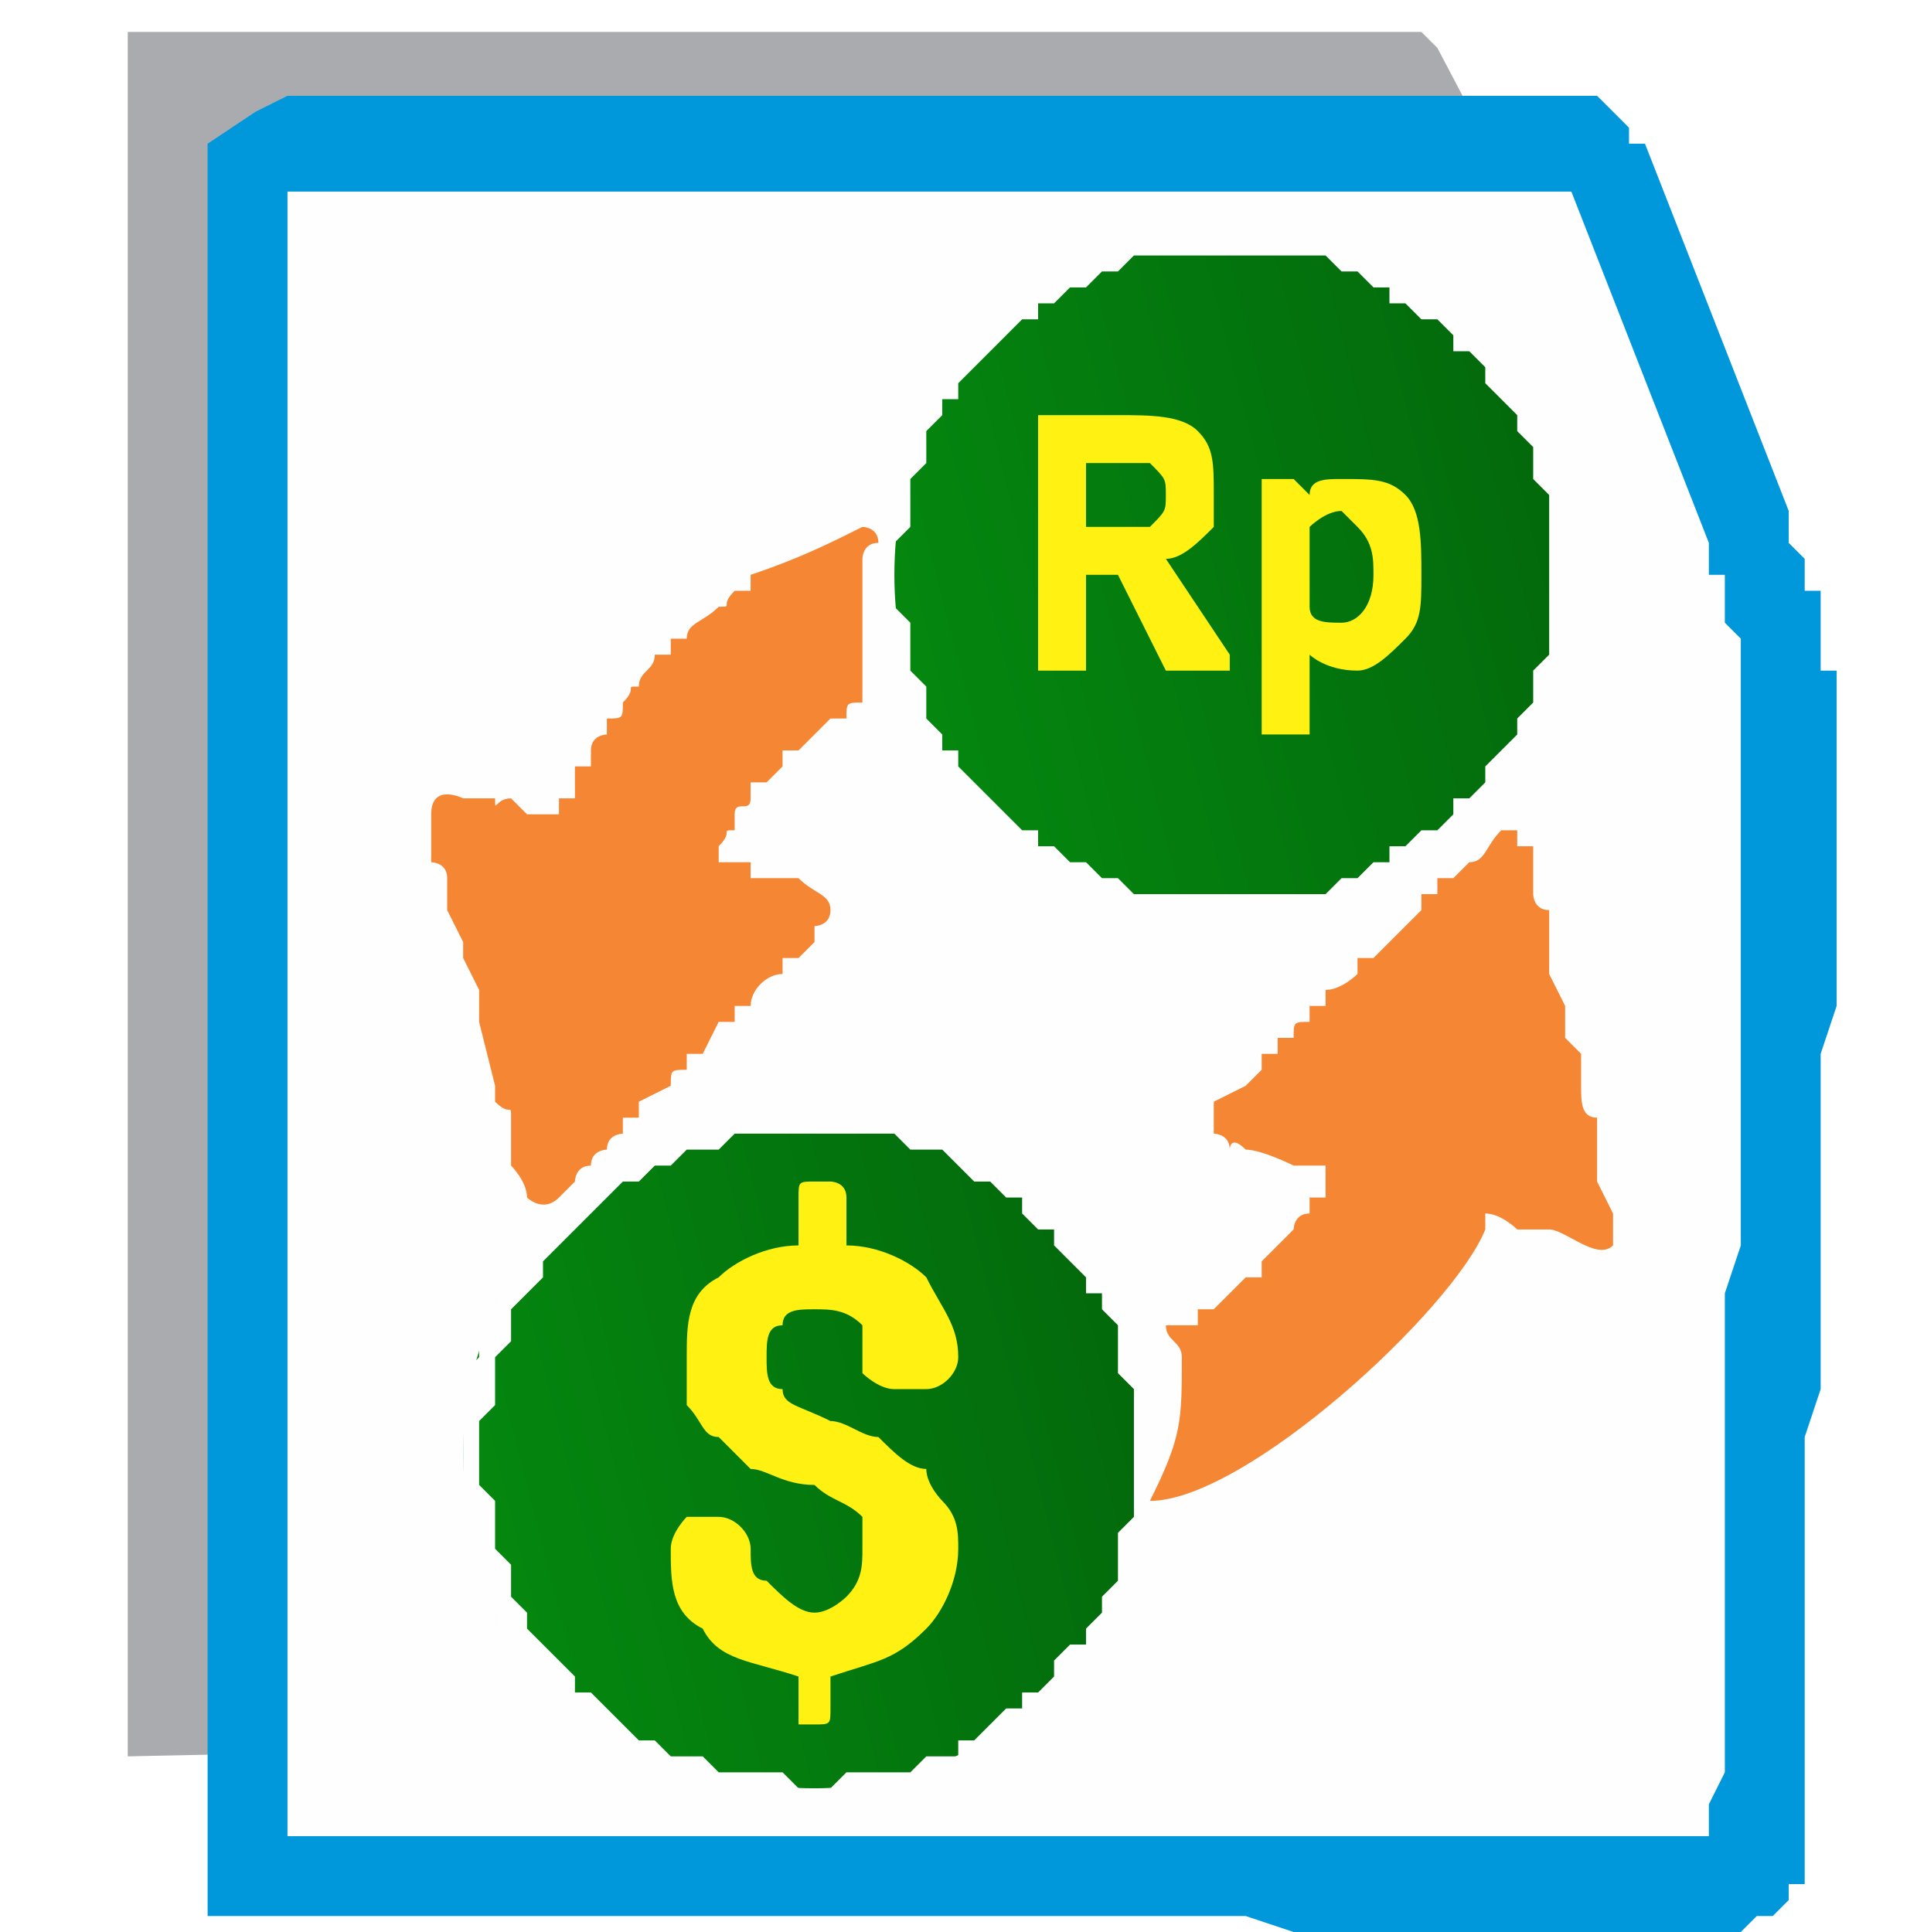
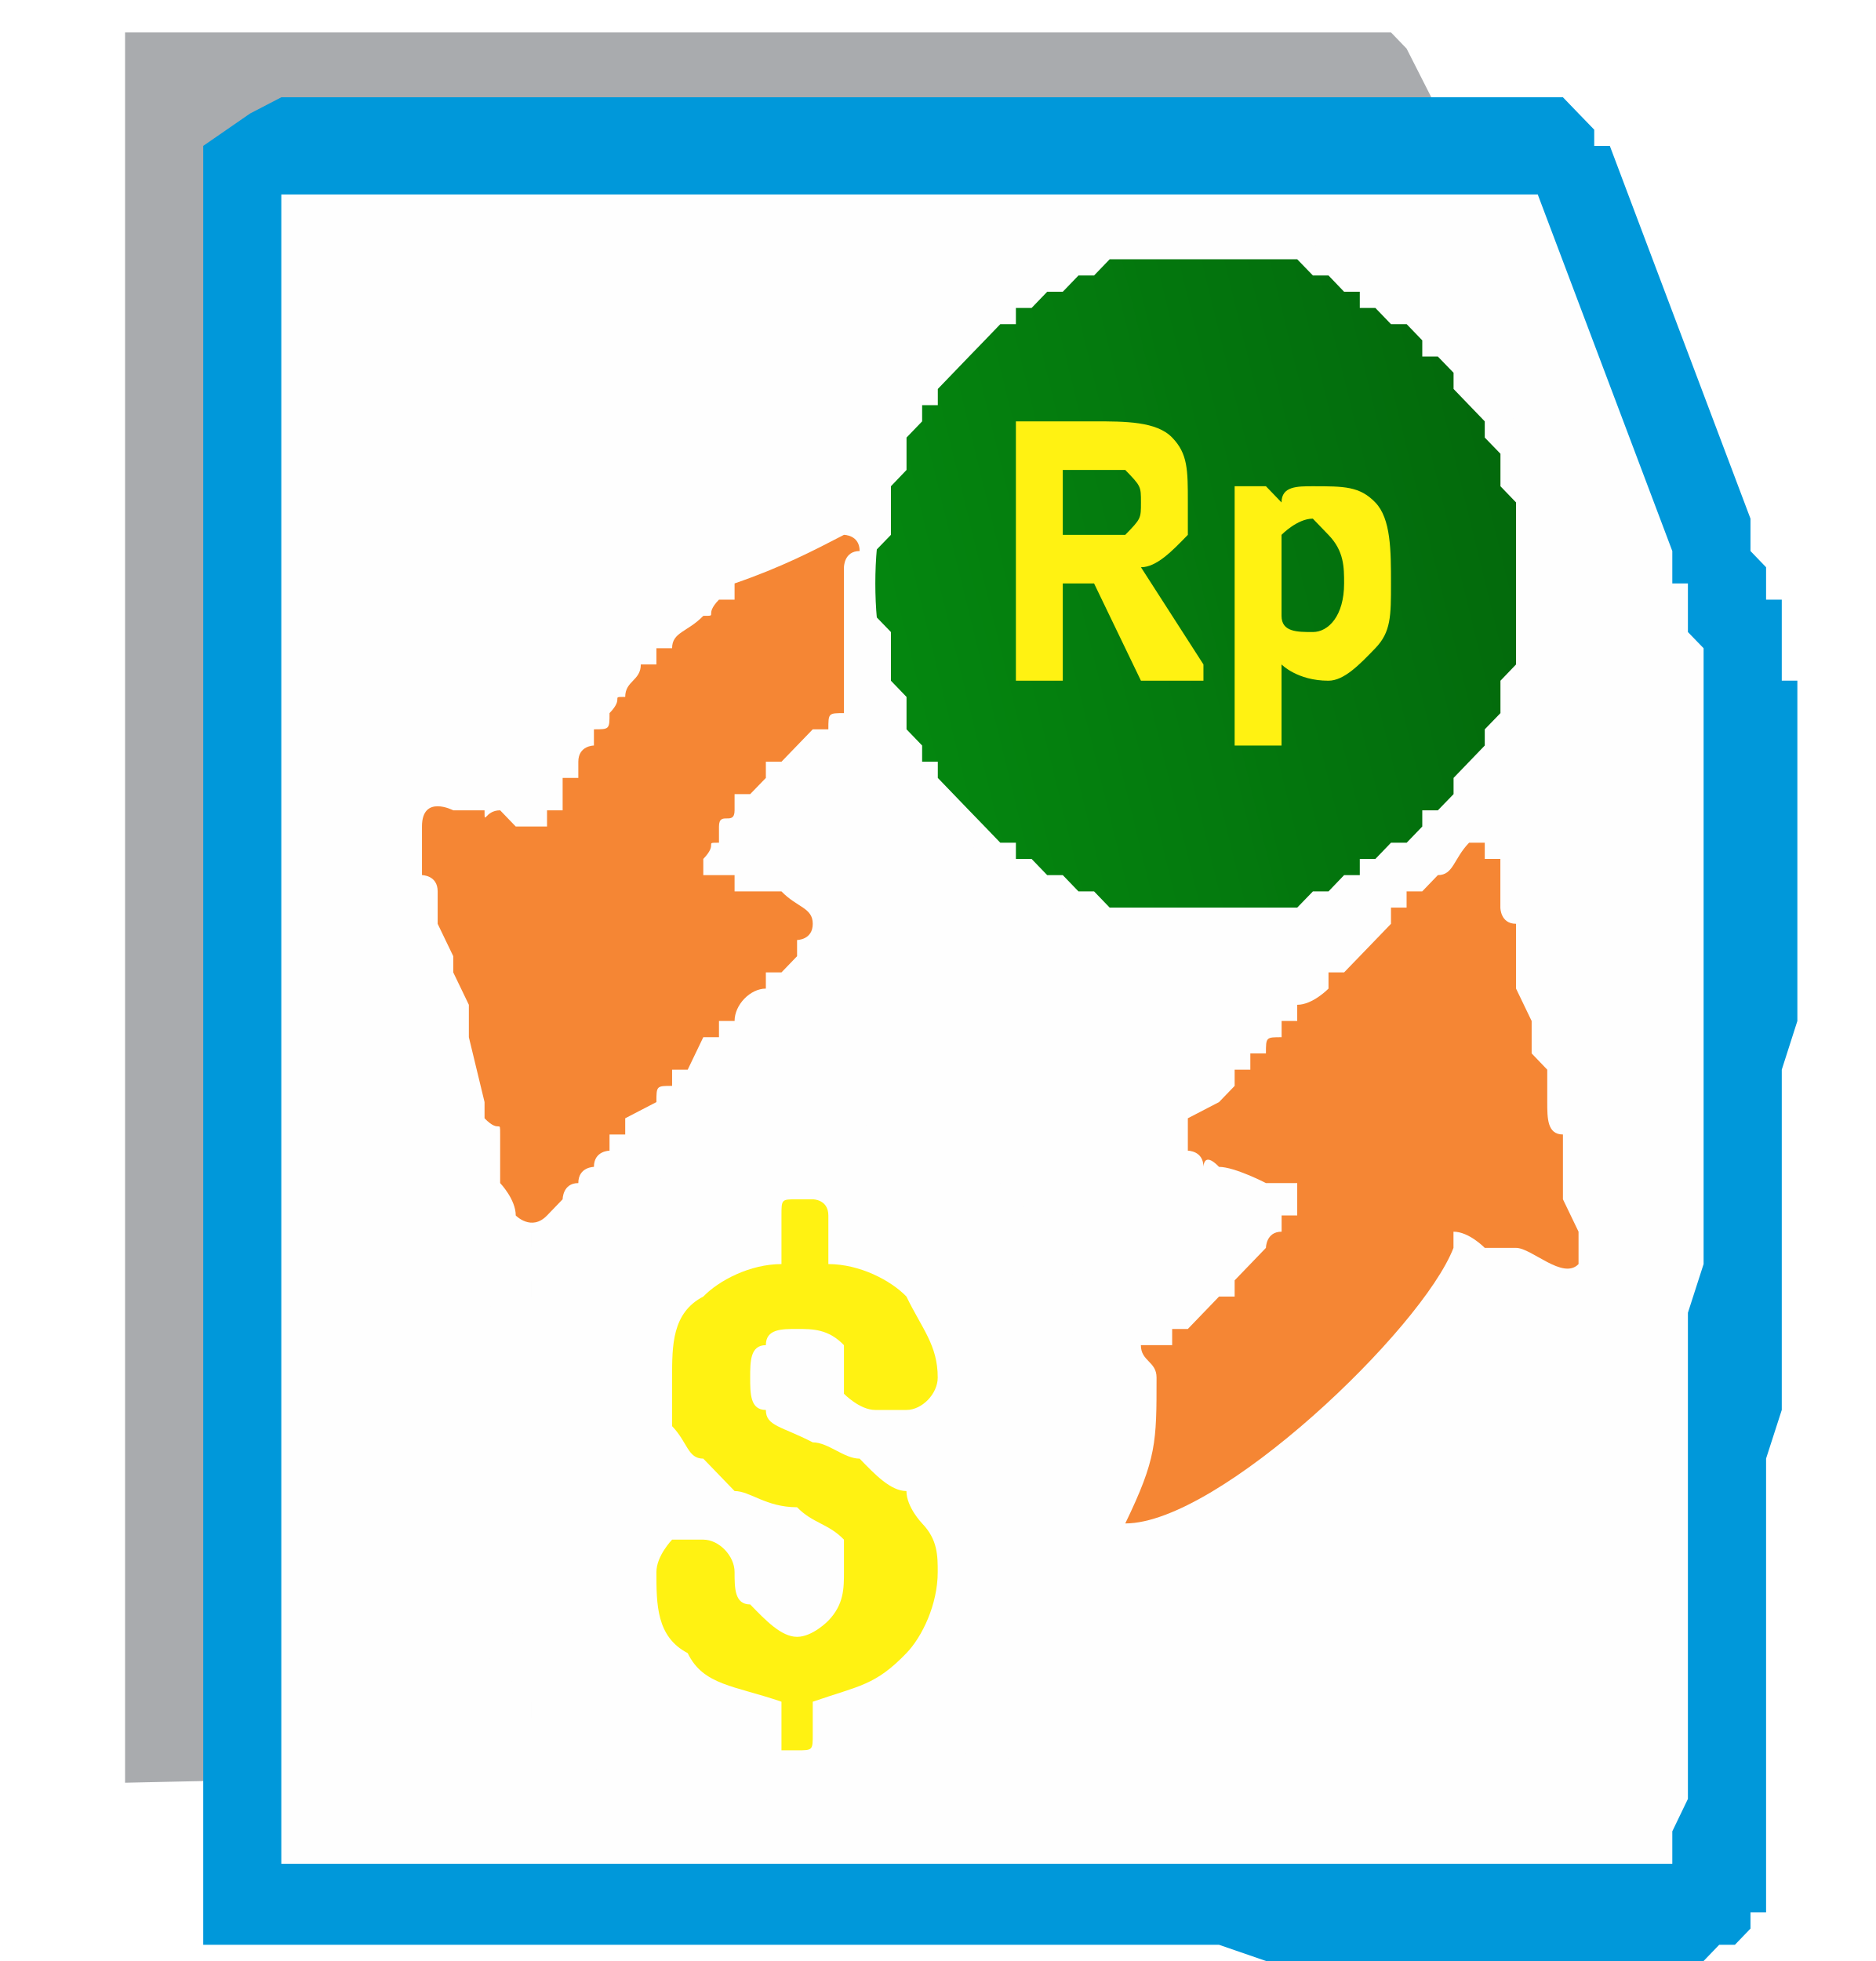
- <svg xmlns="http://www.w3.org/2000/svg" xmlns:xlink="http://www.w3.org/1999/xlink" width="120" height="121" shape-rendering="geometricPrecision" text-rendering="geometricPrecision" image-rendering="optimizeQuality" fill-rule="evenodd" clip-rule="evenodd">
+ <svg xmlns="http://www.w3.org/2000/svg" width="22" height="23" viewBox="0 0 22 23" fill="none">
+   <path fill-rule="evenodd" clip-rule="evenodd" d="M1.467 0.38V20.909C1.467 20.909 18.334 20.529 18.334 20.909C18.334 21.289 18.334 4.182 18.334 4.182L16.5 0.57L16.317 0.38H1.467Z" fill="#A9ABAE" />
+   <path fill-rule="evenodd" clip-rule="evenodd" d="M2.934 1.711V22.43C2.934 22.43 13.934 22.43 18.884 22.43C19.8 22.43 20.167 22.62 20.167 21.86C20.167 17.678 20.534 12.926 20.534 8.934C20.534 7.793 20.35 7.033 19.984 6.273L18.334 1.901L18.15 1.711H2.934Z" fill="#FEFEFE" />
+   <path d="M2.384 22.43V1.711H3.3V22.43L2.934 22.81L2.384 22.43ZM2.934 22.81H2.384V22.43L2.934 22.81ZM18.884 21.86V23H18.334H17.784H17.234H16.684H16.134H15.584H14.851L14.3 22.81H13.567H13.017H12.284H11.55H11.001H10.267H9.717H8.984H8.434H7.7H7.15H6.6H6.05H5.5H5.134H4.584H4.217H3.85H3.667H3.3H3.117H2.934V21.86H3.117H3.3H3.667H3.85H4.217H4.584H5.134H5.5H6.05H6.6H7.15H7.7H8.434H8.984H9.717H10.267H11.001H11.55H12.284H13.017H13.567H14.3H14.851H15.584H16.134H16.684H17.234H17.784H18.334H18.884ZM19.617 21.86H20.717V22.05V22.24V22.43H20.534V22.62L20.351 22.81H20.167L19.984 23H19.8H19.617H19.434H19.25H19.067H18.884V21.86H19.067H19.25H19.434H19.617H19.8V22.05H19.617V21.86ZM19.984 8.934H21.084V9.314V9.694V10.074V10.455V10.835V11.215V11.595V11.975L20.901 12.546V12.926V13.306V13.686V14.066V14.446V15.017V15.397V15.777V16.157V16.537L20.717 17.107V17.488V17.868V18.248V18.628V19.008V19.388V19.959V20.339V20.719V21.099V21.479V21.86H19.617V21.479L19.8 21.099V20.719V20.339V19.769V19.388V19.008V18.628V18.248V17.868V17.297V16.917V16.537V16.157V15.777V15.397L19.984 14.826V14.446V14.066V13.686V13.306V12.736V12.355V11.975V11.595V11.215V10.835V10.455V10.074V9.694V9.314V8.934ZM19.617 6.463L20.534 6.083V6.273V6.463L20.717 6.653V6.843V7.033H20.901V7.223V7.413V7.603V7.793V7.983H21.084V8.174V8.364V8.554V8.744V8.934H19.984V8.744V8.554V8.364V8.174V7.983V7.793V7.603L19.8 7.413V7.223V7.033V6.843H19.617V6.653V6.463ZM18.884 1.711L20.534 6.083L19.617 6.463L17.967 2.091L18.701 1.521L18.884 1.711ZM18.701 1.521V1.711H18.884L18.701 1.521ZM18.517 1.331L18.701 1.521L17.967 2.281L17.784 2.091L18.151 1.141L18.517 1.331ZM18.151 1.141H18.334L18.517 1.331L18.151 1.141ZM3.3 1.711H2.384L2.934 1.331L3.3 1.141H3.484H3.85H4.217H4.767H5.317H5.867H6.417H6.967H7.7H8.434H9.167H9.717H10.45H11.184H11.917H12.65H13.384H13.934H14.667H15.217H15.767H16.317H16.684H17.234H17.601H17.784H17.967H18.151V2.281H17.967H17.784H17.417H17.234H16.684H16.317H15.767H15.217H14.667H13.934H13.384H12.65H11.917H11.184H10.45H9.717H9.167H8.434H7.7H6.967H6.417H5.867H5.317H4.767H4.217H3.85H3.484H3.3H3.117H2.934L3.3 1.711Z" fill="#0098DA" />
+   <path d="M13.383 17.297H13.016V17.108V16.917V16.727V16.537L12.833 16.347V16.157V15.967V15.777L12.65 15.587V15.397H12.466V15.207L12.283 15.017L12.1 14.826V14.636H11.916L11.733 14.446V14.256H11.55L11.366 14.066H11.183L11 13.876L10.816 13.686H10.633H10.45L10.266 13.496H10.083H9.9H9.716H9.533H9.35V13.116H9.533H9.716H9.9H10.083L10.266 13.306H10.45H10.633L10.816 13.496H11L11.183 13.686H11.366L11.55 13.876H11.733L11.916 14.066L12.1 14.256L12.283 14.446L12.466 14.636V14.826L12.65 15.017L12.833 15.207V15.397L13.016 15.587V15.777V15.967L13.2 16.157V16.347V16.537L13.383 16.727V16.917V17.108V17.297ZM9.35 21.479V21.289H9.533L9.716 21.099H9.9H10.083H10.266H10.45L10.633 20.909H10.816H11V20.719H11.183L11.366 20.529L11.55 20.339H11.733V20.149H11.916L12.1 19.959V19.769L12.283 19.578H12.466V19.389L12.65 19.198V19.008L12.833 18.818V18.628V18.438V18.248L13.016 18.058V17.868V17.678V17.488V17.297H13.383V17.488V17.678V17.868L13.2 18.248V18.438V18.628L13.016 18.818V19.008V19.198L12.833 19.389V19.578H12.65L12.466 19.769V19.959L12.283 20.149L12.1 20.339L11.916 20.529L11.733 20.719H11.55L11.366 20.909L11.183 21.099H11H10.816L10.633 21.289H10.45H10.266L10.083 21.479H9.9H9.716H9.533H9.35ZM5.316 17.297H5.5V17.488V17.678L5.683 17.868V18.058V18.248V18.438L5.866 18.628V18.818V19.008L6.05 19.198V19.389L6.233 19.578L6.416 19.769L6.6 19.959V20.149H6.783L6.966 20.339L7.15 20.529L7.333 20.719H7.516L7.7 20.909H7.883H8.066L8.25 21.099H8.433H8.616H8.8H8.983L9.166 21.289H9.35V21.479H9.166H8.8H8.616H8.433L8.25 21.289H8.066H7.883L7.7 21.099H7.516H7.333L7.15 20.909L6.966 20.719H6.783V20.529L6.6 20.339H6.416L6.233 20.149V19.959L6.05 19.769L5.866 19.578L5.683 19.389V19.198L5.5 19.008V18.818V18.628L5.316 18.438V18.248V17.868V17.678V17.488V17.297ZM9.35 13.116V13.496H9.166H8.983H8.8H8.616H8.433L8.25 13.686H8.066H7.883L7.7 13.876H7.516L7.333 14.066H7.15L6.966 14.256L6.783 14.446L6.6 14.636L6.416 14.826L6.233 15.017V15.207L6.05 15.397L5.866 15.587V15.777V15.967L5.683 16.157V16.347V16.537V16.727L5.5 16.917V17.108V17.297H5.316V17.108V16.917V16.727V16.537V16.347L5.5 16.157V15.967V15.777L5.683 15.587V15.397L5.866 15.207V15.017L6.05 14.826L6.233 14.636V14.446L6.416 14.256H6.6L6.783 14.066V13.876H6.966L7.15 13.686H7.333L7.516 13.496H7.7L7.883 13.306H8.066H8.25L8.433 13.116H8.616H8.8H9.166H9.35Z" fill="#FEFEFE" />
+   <path d="M9.9 18.438C9.9 18.248 9.9 18.248 9.9 18.058C9.717 17.868 9.534 17.868 9.35 17.678C8.984 17.678 8.8 17.488 8.617 17.488C8.434 17.298 8.434 17.298 8.25 17.108C8.067 17.108 8.067 16.917 7.884 16.727C7.884 16.537 7.884 16.347 7.884 16.157C7.884 15.777 7.884 15.397 8.25 15.207C8.434 15.017 8.8 14.826 9.167 14.826V14.446V14.256C9.167 14.066 9.167 14.066 9.35 14.066H9.534C9.534 14.066 9.717 14.066 9.717 14.256V14.446V14.826C10.084 14.826 10.45 15.017 10.633 15.207C10.817 15.587 11 15.777 11 16.157C11 16.347 10.817 16.537 10.633 16.537H10.267C10.084 16.537 9.9 16.347 9.9 16.347V16.157C9.9 15.967 9.9 15.777 9.9 15.777C9.717 15.587 9.534 15.587 9.35 15.587C9.167 15.587 8.984 15.587 8.984 15.777C8.8 15.777 8.8 15.967 8.8 16.157C8.8 16.347 8.8 16.537 8.984 16.537C8.984 16.727 9.167 16.727 9.534 16.917C9.717 16.917 9.9 17.108 10.084 17.108C10.267 17.298 10.45 17.488 10.633 17.488C10.633 17.678 10.817 17.868 10.817 17.868C11 18.058 11 18.248 11 18.438C11 18.818 10.817 19.198 10.633 19.389C10.267 19.769 10.084 19.769 9.534 19.959V20.149V20.339C9.534 20.529 9.534 20.529 9.35 20.529H9.167C9.167 20.529 9.167 20.529 9.167 20.339V20.149V19.959C8.617 19.769 8.25 19.769 8.067 19.389C7.7 19.198 7.7 18.818 7.7 18.438C7.7 18.248 7.884 18.058 7.884 18.058H8.25C8.434 18.058 8.617 18.248 8.617 18.438C8.617 18.628 8.617 18.818 8.8 18.818C8.984 19.008 9.167 19.198 9.35 19.198C9.534 19.198 9.717 19.008 9.717 19.008C9.9 18.818 9.9 18.628 9.9 18.438Z" fill="#FFF212" />
+   <path fill-rule="evenodd" clip-rule="evenodd" d="M14.118 2.851C16.318 2.851 17.968 4.562 17.968 6.843C17.968 9.124 16.318 10.835 14.118 10.835C11.918 10.835 10.268 9.124 10.268 6.843C10.268 4.562 11.918 2.851 14.118 2.851Z" fill="url(#paint0_linear)" />
+   <path d="M18.151 6.843H17.784V6.653V6.463V6.273V6.083V5.893L17.601 5.703V5.512V5.322L17.417 5.132V4.942L17.234 4.752L17.051 4.562V4.372L16.867 4.182H16.684V3.992L16.501 3.802H16.317L16.134 3.612H15.951V3.422H15.767L15.584 3.231H15.401L15.217 3.041H15.034H14.851H14.667H14.484H14.301H14.117V2.661H14.301H14.484H14.667H14.851L15.034 2.851H15.217H15.401L15.584 3.041H15.767L15.951 3.231H16.134L16.317 3.422H16.501L16.684 3.612L16.867 3.802L17.051 3.992L17.234 4.182L17.417 4.372V4.562L17.601 4.752L17.784 4.942V5.132L17.967 5.322V5.512V5.703V6.083L18.151 6.273V6.463V6.653V6.843ZM14.117 11.025V10.645H14.301H14.484H14.667H14.851H15.034H15.217L15.401 10.455H15.584L15.767 10.264H15.951V10.074H16.134L16.317 9.884H16.501L16.684 9.694V9.504H16.867L17.051 9.314V9.124L17.234 8.934L17.417 8.744V8.554L17.601 8.364V8.174V7.984L17.784 7.793V7.603V7.413V7.223V7.033V6.843H18.151V7.033V7.223V7.413L17.967 7.603V7.984V8.174V8.364L17.784 8.554V8.744L17.601 8.934L17.417 9.124V9.314L17.234 9.504L17.051 9.694L16.867 9.884L16.684 10.074L16.501 10.264H16.317L16.134 10.455H15.951L15.767 10.645H15.584L15.401 10.835H15.217H15.034L14.851 11.025H14.667H14.484H14.301H14.117ZM10.084 6.843H10.267V7.033V7.223L10.451 7.413V7.603V7.793V7.984L10.634 8.174V8.364V8.554L10.817 8.744V8.934H11.001V9.124L11.184 9.314L11.367 9.504L11.551 9.694L11.734 9.884H11.917V10.074H12.101L12.284 10.264H12.467L12.651 10.455H12.834L13.017 10.645H13.201H13.384H13.567H13.751H13.934H14.117V11.025H13.934H13.751H13.384H13.201L13.017 10.835H12.834H12.651L12.467 10.645H12.284L12.101 10.455H11.917L11.734 10.264L11.551 10.074L11.367 9.884H11.184L11.001 9.694V9.504L10.817 9.314V9.124L10.634 8.934H10.451V8.744L10.267 8.554V8.364V8.174L10.084 7.984V7.603V7.413V7.223V7.033V6.843ZM14.117 2.661V3.041H13.934H13.751H13.567H13.384H13.201H13.017L12.834 3.231H12.651L12.467 3.422H12.284L12.101 3.612H11.917V3.802H11.734L11.551 3.992L11.367 4.182L11.184 4.372L11.001 4.562V4.752H10.817V4.942L10.634 5.132V5.322V5.512L10.451 5.703V5.893V6.083V6.273L10.267 6.463V6.653V6.843H10.084V6.653V6.463V6.273V6.083V5.703L10.267 5.512V5.322V5.132L10.451 4.942V4.752H10.634L10.817 4.562V4.372L11.001 4.182V3.992L11.184 3.802H11.367L11.551 3.612L11.734 3.422L11.917 3.231H12.101L12.284 3.041H12.467L12.651 2.851H12.834H13.017L13.201 2.661H13.384H13.751H13.934H14.117Z" fill="#FEFEFE" />
+   <path d="M12.834 6.843H12.467V7.984H11.917V4.942H12.834C13.2 4.942 13.567 4.942 13.75 5.132C13.934 5.322 13.934 5.512 13.934 5.893C13.934 6.083 13.934 6.273 13.934 6.273C13.75 6.463 13.567 6.653 13.384 6.653L14.117 7.793V7.984H13.384L12.834 6.843ZM12.467 6.273H12.834C13.017 6.273 13.2 6.273 13.2 6.273C13.384 6.083 13.384 6.083 13.384 5.893C13.384 5.703 13.384 5.703 13.2 5.512C13.2 5.512 13.017 5.512 12.834 5.512H12.467V6.273Z" fill="#FFF212" />
+   <path d="M16.317 6.843C16.317 7.223 16.317 7.413 16.133 7.603C15.95 7.793 15.767 7.984 15.583 7.984C15.217 7.984 15.033 7.793 15.033 7.793V8.744H14.483V5.703H14.85L15.033 5.893C15.033 5.703 15.217 5.703 15.4 5.703C15.767 5.703 15.95 5.703 16.133 5.893C16.317 6.083 16.317 6.463 16.317 6.843ZM15.767 6.843C15.767 6.653 15.767 6.463 15.583 6.273L15.4 6.083C15.217 6.083 15.033 6.273 15.033 6.273V7.223C15.033 7.413 15.217 7.413 15.4 7.413C15.583 7.413 15.767 7.223 15.767 6.843Z" fill="#FFF212" />
+   <path fill-rule="evenodd" clip-rule="evenodd" d="M8.25 7.223C8.067 7.413 7.884 7.413 7.884 7.603H7.7V7.793H7.517C7.517 7.984 7.334 7.984 7.334 8.174C7.15 8.174 7.334 8.174 7.15 8.364C7.15 8.554 7.15 8.554 6.967 8.554C6.967 8.554 6.967 8.554 6.967 8.744C6.967 8.744 6.784 8.744 6.784 8.934V9.124H6.6V9.504H6.417V9.694H6.05L5.867 9.504C5.684 9.504 5.684 9.694 5.684 9.504C5.5 9.504 5.5 9.504 5.5 9.504C5.5 9.504 5.5 9.504 5.317 9.504C5.317 9.504 4.95 9.314 4.95 9.694C4.95 9.884 4.95 10.074 4.95 10.264C4.95 10.264 5.134 10.264 5.134 10.455C5.134 10.645 5.134 10.835 5.134 10.835L5.317 11.215V11.405L5.5 11.785C5.5 11.975 5.5 11.975 5.5 11.975C5.5 12.165 5.5 12.165 5.5 12.165L5.684 12.926C5.684 12.926 5.684 12.926 5.684 13.116C5.867 13.306 5.867 13.116 5.867 13.306C5.867 13.496 5.867 13.496 5.867 13.496C5.867 13.496 5.867 13.496 5.867 13.686C5.867 13.876 5.867 13.876 5.867 13.876C5.867 13.876 6.05 14.066 6.05 14.256C6.05 14.256 6.234 14.446 6.417 14.256L6.6 14.066C6.6 14.066 6.6 13.876 6.784 13.876C6.784 13.686 6.967 13.686 6.967 13.686C6.967 13.496 7.15 13.496 7.15 13.496C7.15 13.306 7.15 13.496 7.15 13.306H7.334C7.334 13.116 7.334 13.306 7.334 13.306C7.334 13.116 7.334 13.116 7.334 13.116L7.7 12.926C7.7 12.736 7.7 12.736 7.884 12.736C7.884 12.736 7.884 12.736 7.884 12.546C7.884 12.546 7.884 12.546 8.067 12.546L8.25 12.165C8.25 12.165 8.25 12.165 8.434 12.165C8.434 12.165 8.434 12.165 8.434 11.975H8.617C8.617 11.785 8.8 11.595 8.984 11.595V11.405C9.167 11.405 8.984 11.405 9.167 11.405L9.35 11.215C9.35 11.215 9.35 11.215 9.35 11.025C9.35 11.025 9.534 11.025 9.534 10.835C9.534 10.645 9.35 10.645 9.167 10.455C9.167 10.455 9.167 10.455 8.984 10.455C8.8 10.455 8.8 10.455 8.8 10.455H8.617C8.617 10.455 8.617 10.455 8.617 10.264C8.434 10.264 8.434 10.264 8.434 10.264C8.25 10.264 8.25 10.264 8.25 10.264C8.25 10.074 8.25 10.264 8.25 10.074C8.434 9.884 8.25 9.884 8.434 9.884V9.694C8.434 9.504 8.617 9.694 8.617 9.504C8.617 9.504 8.617 9.504 8.617 9.314C8.617 9.314 8.617 9.314 8.8 9.314L8.984 9.124C8.984 8.934 8.984 8.934 8.984 8.934H9.167L9.534 8.554H9.717C9.717 8.364 9.717 8.364 9.9 8.364C9.9 8.364 9.9 8.364 9.9 8.174V7.984C9.9 7.793 9.9 7.793 9.9 7.603C9.9 7.413 9.9 7.413 9.9 7.033C9.9 7.033 9.9 7.033 9.9 6.843C9.9 6.653 9.9 6.843 9.9 6.653C9.9 6.653 9.9 6.463 10.084 6.463C10.084 6.273 9.9 6.273 9.9 6.273C9.534 6.463 9.167 6.653 8.617 6.843C8.617 6.843 8.617 6.843 8.617 7.033C8.434 7.033 8.434 7.033 8.434 7.033C8.25 7.223 8.434 7.223 8.25 7.223Z" fill="#F58634" />
+   <path fill-rule="evenodd" clip-rule="evenodd" d="M16.867 10.264C16.683 10.455 16.683 10.455 16.683 10.455C16.683 10.455 16.683 10.455 16.5 10.455C16.5 10.645 16.5 10.645 16.5 10.645C16.5 10.645 16.5 10.645 16.317 10.645C16.317 10.835 16.317 10.835 16.317 10.835L16.134 11.025L15.767 11.405C15.767 11.405 15.767 11.405 15.584 11.405C15.584 11.595 15.584 11.595 15.584 11.595C15.584 11.595 15.4 11.785 15.217 11.785C15.217 11.785 15.217 11.785 15.217 11.975C15.217 11.975 15.217 11.975 15.034 11.975C15.034 12.165 15.034 12.165 15.034 12.165C14.85 12.165 14.85 12.165 14.85 12.355H14.667V12.546H14.483C14.483 12.736 14.483 12.736 14.483 12.736L14.3 12.926L13.934 13.116C13.934 13.306 13.934 13.496 13.934 13.496C13.934 13.496 14.117 13.496 14.117 13.686C14.117 13.686 14.117 13.496 14.3 13.686C14.483 13.686 14.85 13.876 14.85 13.876C15.034 13.876 15.217 13.876 15.217 13.876C15.217 14.066 15.217 14.066 15.217 14.066C15.217 14.066 15.217 14.066 15.217 14.256C15.034 14.256 15.034 14.256 15.034 14.256C15.034 14.446 15.034 14.446 15.034 14.446C14.85 14.446 14.85 14.636 14.85 14.636L14.483 15.017V15.207H14.3L13.934 15.587H13.75V15.777C13.75 15.777 13.75 15.777 13.567 15.777C13.567 15.777 13.567 15.777 13.383 15.777C13.383 15.967 13.567 15.967 13.567 16.157C13.567 16.917 13.567 17.108 13.2 17.868C14.3 17.868 16.683 15.587 17.05 14.636C17.05 14.636 17.05 14.636 17.05 14.446C17.233 14.446 17.417 14.636 17.417 14.636C17.6 14.636 17.6 14.636 17.6 14.636H17.784C17.967 14.636 18.334 15.017 18.517 14.826C18.517 14.636 18.517 14.636 18.517 14.446L18.334 14.066C18.334 14.066 18.334 14.066 18.334 13.876C18.334 13.876 18.334 14.066 18.334 13.876V13.686C18.334 13.496 18.334 13.496 18.334 13.496C18.334 13.306 18.334 13.306 18.334 13.306C18.15 13.306 18.15 13.116 18.15 12.926V12.736C18.15 12.546 18.15 12.736 18.15 12.546L17.967 12.355C17.967 12.165 17.967 12.165 17.967 12.165V11.975L17.784 11.595C17.784 11.595 17.784 11.595 17.784 11.405C17.784 11.405 17.784 11.405 17.784 11.215C17.784 11.025 17.784 11.025 17.784 11.025C17.784 11.025 17.784 11.025 17.784 10.835C17.6 10.835 17.6 10.645 17.6 10.645C17.6 10.455 17.6 10.264 17.6 10.264V10.074C17.417 10.074 17.6 10.074 17.417 10.074V9.884H17.233C17.05 10.074 17.05 10.264 16.867 10.264Z" fill="#F58634" />
  <defs>
-     <linearGradient id="id0" gradientUnits="userSpaceOnUse" x1="56.3" y1="41.2" x2="97.4" y2="30.8">
-       <stop offset="0" stop-color="#04870f" />
-       <stop offset="1" stop-color="#03690c" />
+     <linearGradient id="paint0_linear" x1="10.323" y1="7.834" x2="17.882" y2="5.986" gradientUnits="userSpaceOnUse">
+       <stop stop-color="#04870F" />
+       <stop offset="1" stop-color="#03690C" />
    </linearGradient>
-     <linearGradient id="id1" gradientUnits="userSpaceOnUse" xlink:href="#id0" x1="30.2" y1="96.3" x2="71.2" y2="85.9" />
-     <style>.fil9{fill:#f58634}.fil5,.fil8{fill:#fefefe;fill-rule:nonzero}.fil8{fill:#fff212}</style>
  </defs>
-   <g id="Layer_x0020_1">
-     <path fill="none" d="M0 0h120v120H0z" />
-     <g id="_570066272">
-       <path d="M8 2v108s92-2 92 0V22L90 3l-1-1H8z" fill="#a9abae" />
-       <path d="M16 9v109h87c5 0 7 1 7-3 0-22 2-47 2-68 0-6-1-10-3-14l-9-23-1-1H16z" fill="#fefefe" />
-       <path id="1" d="M13 118V9h5v109l-2 2-3-2zm3 2h-3v-2l3 2zm87-5v6H81l-3-1H16v-5h87zm4 0h6v3h-1v1l-1 1h-1l-1 1h-6v-6h5v1h-1v-1zm2-68h6v16l-1 3v21l-1 3v25h-6v-2l1-2V81l1-3V47zm-2-13l5-2v2l1 1v2h1v5h1v5h-6v-7l-1-1v-3h-1v-2zm-4-25l9 23-5 2-9-23 4-3 1 1zm-1-1v1h1l-1-1zm-1-1l1 1-4 4-1-1 2-5 2 1zm-2-1h1l1 1-2-1zM18 9h-5l3-2 2-1h81v6H16l2-3z" fill="#0098da" fill-rule="nonzero" />
-       <g id="_570066536">
-         <path d="M51 70c11 0 21 9 21 21s-10 21-21 21c-12 0-22-9-22-21s10-21 22-21z" fill="url(#id1)" />
-         <path id="1" class="fil5" d="M73 91h-2v-4l-1-1v-3l-1-1v-1h-1v-1l-1-1-1-1v-1h-1l-1-1v-1h-1l-1-1h-1l-1-1-1-1h-2l-1-1h-5v-2h4l1 1h2l1 1h1l1 1h1l1 1h1l1 1 1 1 1 1 1 1v1l1 1 1 1v1l1 1v2l1 1v2l1 1v3zm-22 22v-1h1l1-1h4l1-1h2v-1h1l1-1 1-1h1v-1h1l1-1v-1l1-1h1v-1l1-1v-1l1-1v-3l1-1v-4h2v3l-1 2v2l-1 1v2l-1 1v1h-1l-1 1v1l-1 1-1 1-1 1-1 1h-1l-1 1-1 1h-2l-1 1h-2l-1 1h-4zM29 91h1v2l1 1v3l1 1v2l1 1v1l1 1 1 1 1 1v1h1l1 1 1 1 1 1h1l1 1h2l1 1h4l1 1h1v1h-5l-1-1h-2l-1-1h-2l-1-1-1-1h-1v-1l-1-1h-1l-1-1v-1l-1-1-1-1-1-1v-1l-1-1v-2l-1-1v-6zm22-22v2h-5l-1 1h-2l-1 1h-1l-1 1h-1l-1 1-1 1-1 1-1 1-1 1v1l-1 1-1 1v2l-1 1v3l-1 1v2h-1v-5l1-1v-2l1-1v-1l1-1v-1l1-1 1-1v-1l1-1h1l1-1v-1h1l1-1h1l1-1h1l1-1h2l1-1h5z" />
-         <path d="M54 97v-2c-1-1-2-1-3-2-2 0-3-1-4-1l-2-2c-1 0-1-1-2-2v-3c0-2 0-4 2-5 1-1 3-2 5-2v-3c0-1 0-1 1-1h1s1 0 1 1v3c2 0 4 1 5 2 1 2 2 3 2 5 0 1-1 2-2 2h-2c-1 0-2-1-2-1v-1-2c-1-1-2-1-3-1s-2 0-2 1c-1 0-1 1-1 2s0 2 1 2c0 1 1 1 3 2 1 0 2 1 3 1 1 1 2 2 3 2 0 1 1 2 1 2 1 1 1 2 1 3 0 2-1 4-2 5-2 2-3 2-6 3v2c0 1 0 1-1 1h-1v-3c-3-1-5-1-6-3-2-1-2-3-2-5 0-1 1-2 1-2h2c1 0 2 1 2 2s0 2 1 2c1 1 2 2 3 2s2-1 2-1c1-1 1-2 1-3z" fill="#fff212" fill-rule="nonzero" />
-         <path d="M77 15c12 0 21 9 21 21s-9 21-21 21-21-9-21-21 9-21 21-21z" fill="url(#id0)" />
-         <path id="1" class="fil5" d="M99 36h-2v-5l-1-1v-2l-1-1v-1l-1-1-1-1v-1l-1-1h-1v-1l-1-1h-1l-1-1h-1v-1h-1l-1-1h-1l-1-1h-6v-2h4l1 1h2l1 1h1l1 1h1l1 1h1l1 1 1 1 1 1 1 1 1 1v1l1 1 1 1v1l1 1v4l1 1v3zM77 58v-2h6l1-1h1l1-1h1v-1h1l1-1h1l1-1v-1h1l1-1v-1l1-1 1-1v-1l1-1v-2l1-1v-5h2v3l-1 1v4l-1 1v1l-1 1-1 1v1l-1 1-1 1-1 1-1 1-1 1h-1l-1 1h-1l-1 1h-1l-1 1h-2l-1 1h-4zM55 36h1v2l1 1v3l1 1v2l1 1v1h1v1l1 1 1 1 1 1 1 1h1v1h1l1 1h1l1 1h1l1 1h6v2h-5l-1-1h-2l-1-1h-1l-1-1h-1l-1-1-1-1-1-1h-1l-1-1v-1l-1-1v-1l-1-1h-1v-1l-1-1v-2l-1-1v-6zm22-22v2h-6l-1 1h-1l-1 1h-1l-1 1h-1v1h-1l-1 1-1 1-1 1-1 1v1h-1v1l-1 1v2l-1 1v3l-1 1v2h-1v-6l1-1v-2l1-1v-1h1l1-1v-1l1-1v-1l1-1h1l1-1 1-1 1-1h1l1-1h1l1-1h2l1-1h5z" />
-         <path class="fil8" d="M70 36h-2v6h-3V26h5c2 0 4 0 5 1s1 2 1 4v2c-1 1-2 2-3 2l4 6v1h-4l-3-6zm-2-3h4c1-1 1-1 1-2s0-1-1-2h-4v4z" />
-         <path id="1" class="fil8" d="M89 36c0 2 0 3-1 4s-2 2-3 2c-2 0-3-1-3-1v5h-3V30h2l1 1c0-1 1-1 2-1 2 0 3 0 4 1s1 3 1 5zm-3 0c0-1 0-2-1-3l-1-1c-1 0-2 1-2 1v5c0 1 1 1 2 1s2-1 2-3z" />
-         <path class="fil9" d="M45 38c-1 1-2 1-2 2h-1v1h-1c0 1-1 1-1 2-1 0 0 0-1 1 0 1 0 1-1 1v1s-1 0-1 1v1h-1v2h-1v1h-2l-1-1c-1 0-1 1-1 0h-1-1s-2-1-2 1v3s1 0 1 1v2l1 2v1l1 2v2l1 4v1c1 1 1 0 1 1v3s1 1 1 2c0 0 1 1 2 0l1-1s0-1 1-1c0-1 1-1 1-1 0-1 1-1 1-1v-1h1c0-1 0 0 0 0v-1l2-1c0-1 0-1 1-1v-1h1l1-2h1v-1h1c0-1 1-2 2-2v-1h1l1-1v-1s1 0 1-1-1-1-2-2h-3v-1h-2v-1c1-1 0-1 1-1v-1c0-1 1 0 1-1v-1h1l1-1v-1h1l2-2h1c0-1 0-1 1-1v-1-1-2-3-1-1s0-1 1-1c0-1-1-1-1-1-2 1-4 2-7 3v1h-1c-1 1 0 1-1 1zM92 54l-1 1h-1v1h-1v1l-1 1-2 2h-1v1s-1 1-2 1v1h-1v1c-1 0-1 0-1 1h-1v1h-1v1l-1 1-2 1v2s1 0 1 1c0 0 0-1 1 0 1 0 3 1 3 1h2v2h-1v1c-1 0-1 1-1 1l-2 2v1h-1l-2 2h-1v1h-1-1c0 1 1 1 1 2 0 4 0 5-2 9 6 0 19-12 21-17v-1c1 0 2 1 2 1h2c1 0 3 2 4 1v-2l-1-2v-1s0 1 0 0v-1-1-1c-1 0-1-1-1-2v-1-1l-1-1v-1-1l-1-2v-1-1-1-1c-1 0-1-1-1-1v-3h-1v-1h-1c-1 1-1 2-2 2z" />
-       </g>
-     </g>
-   </g>
</svg>
